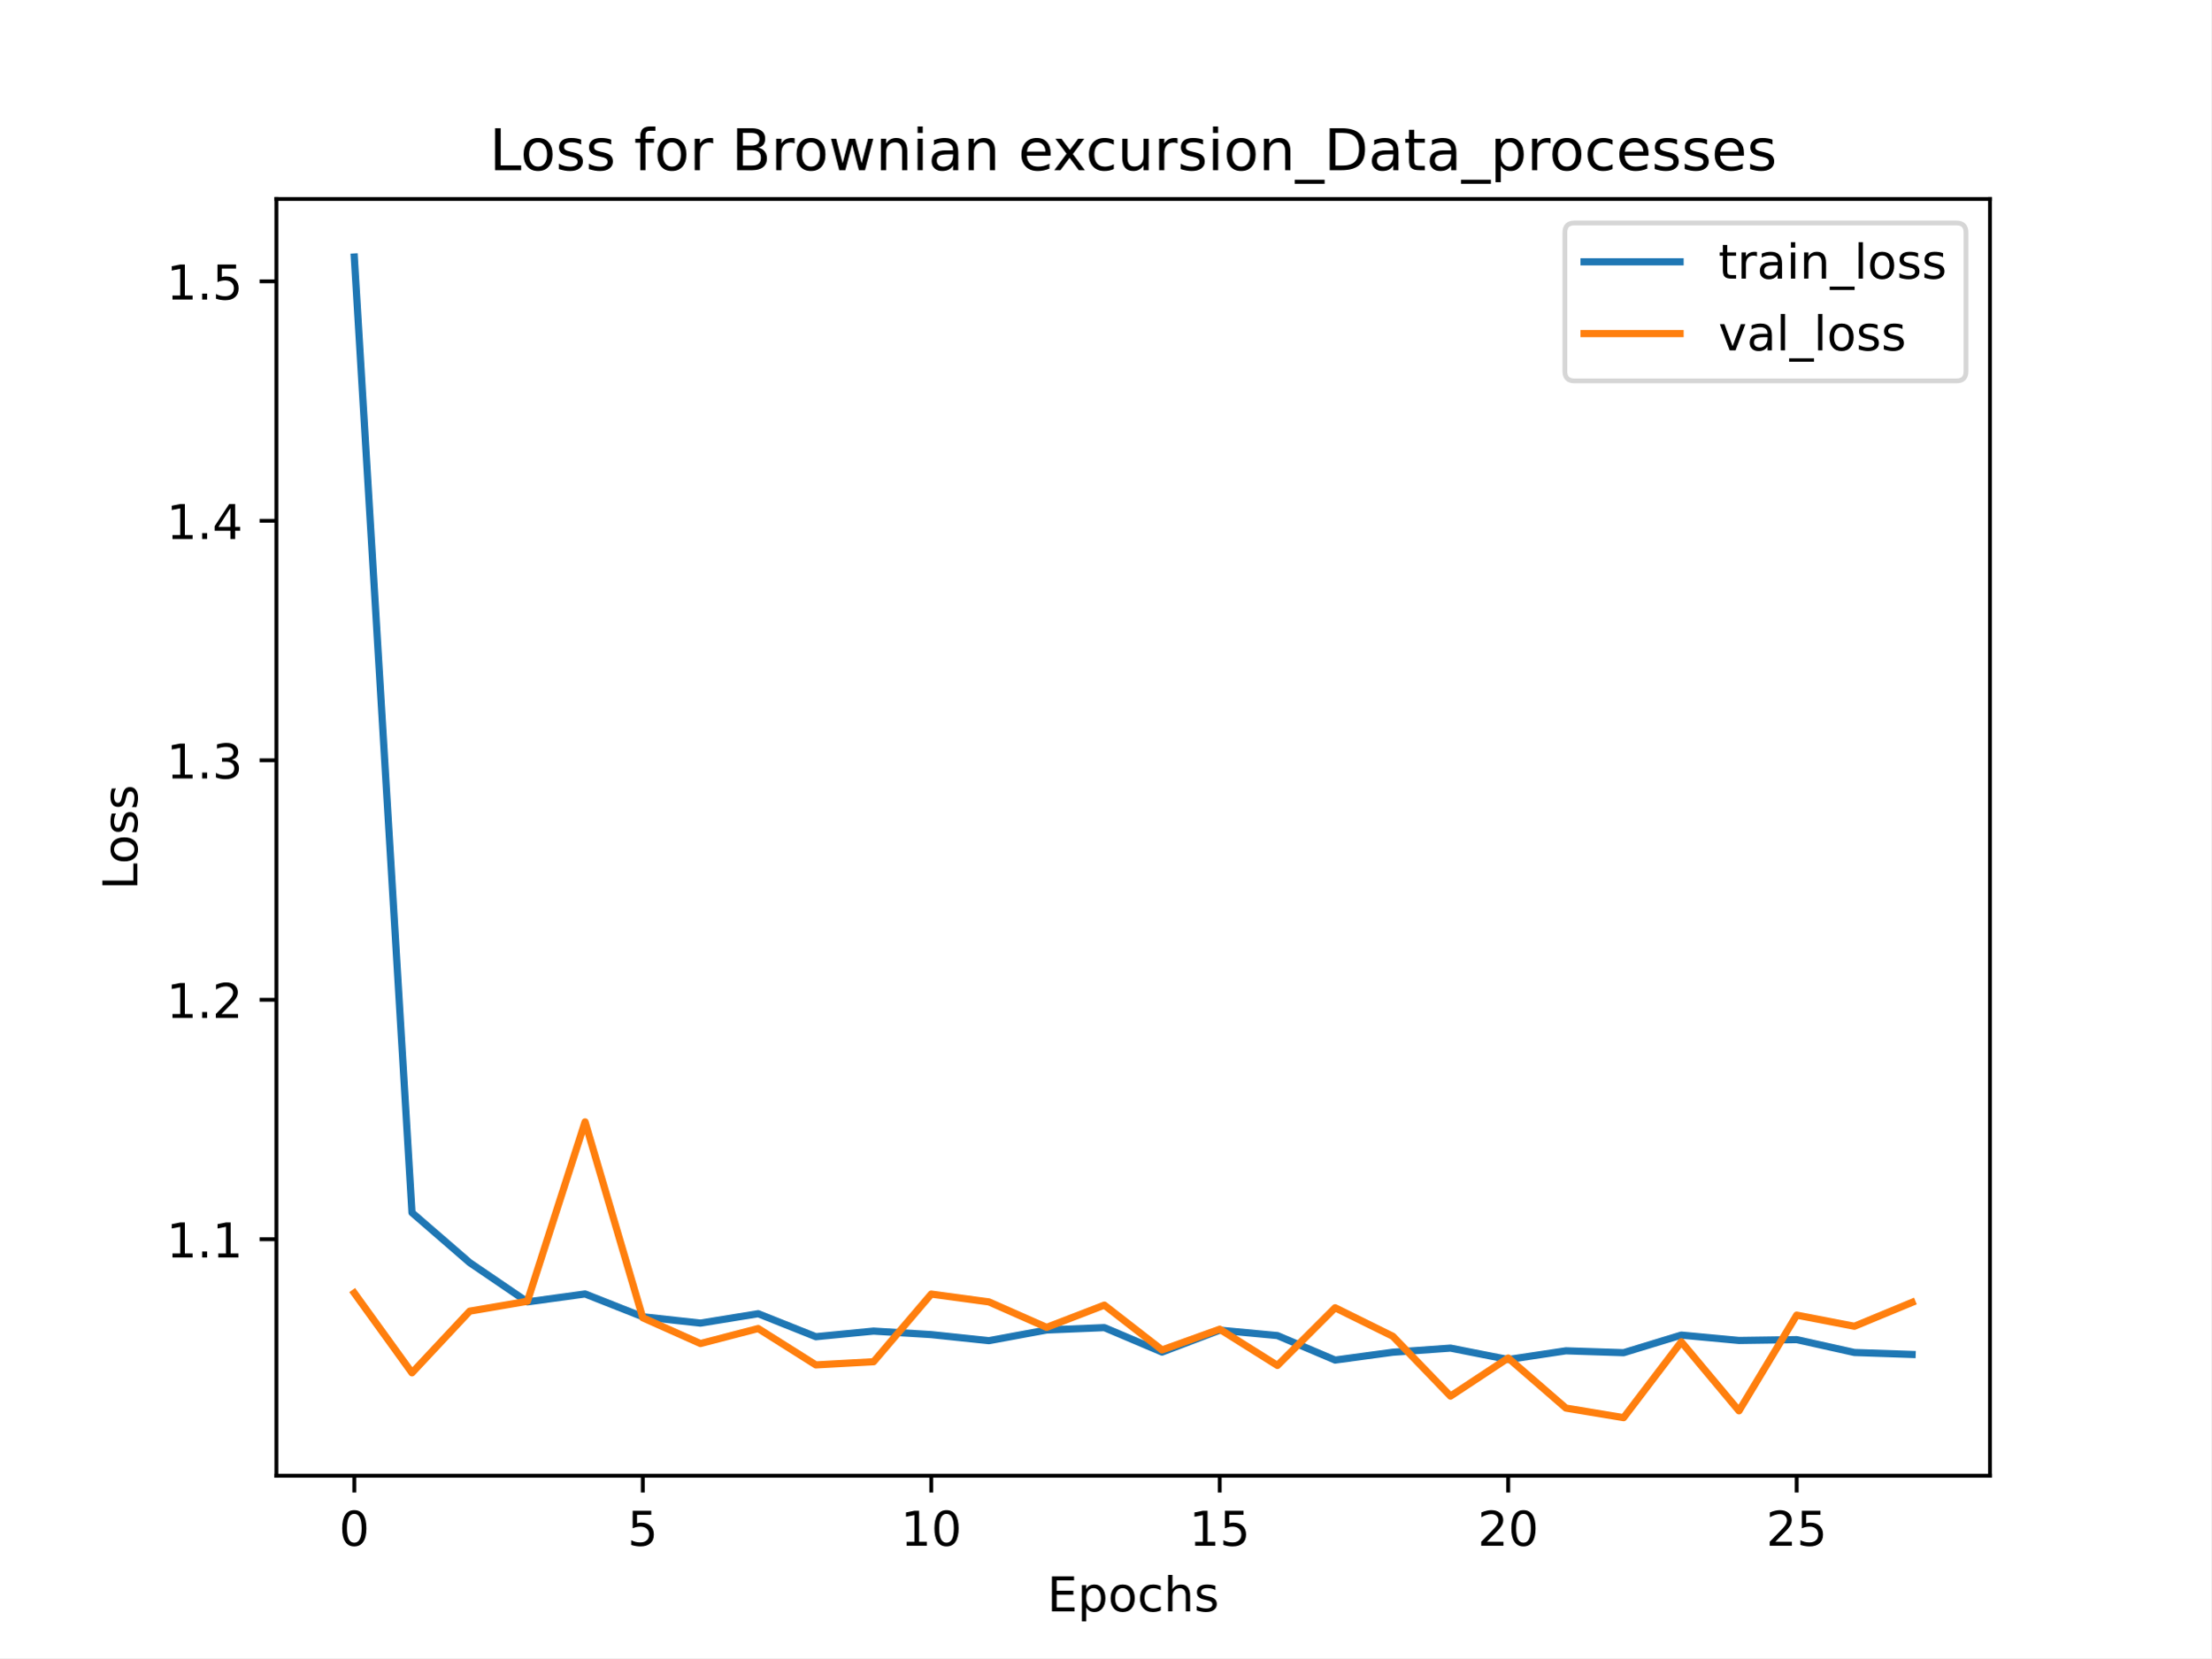
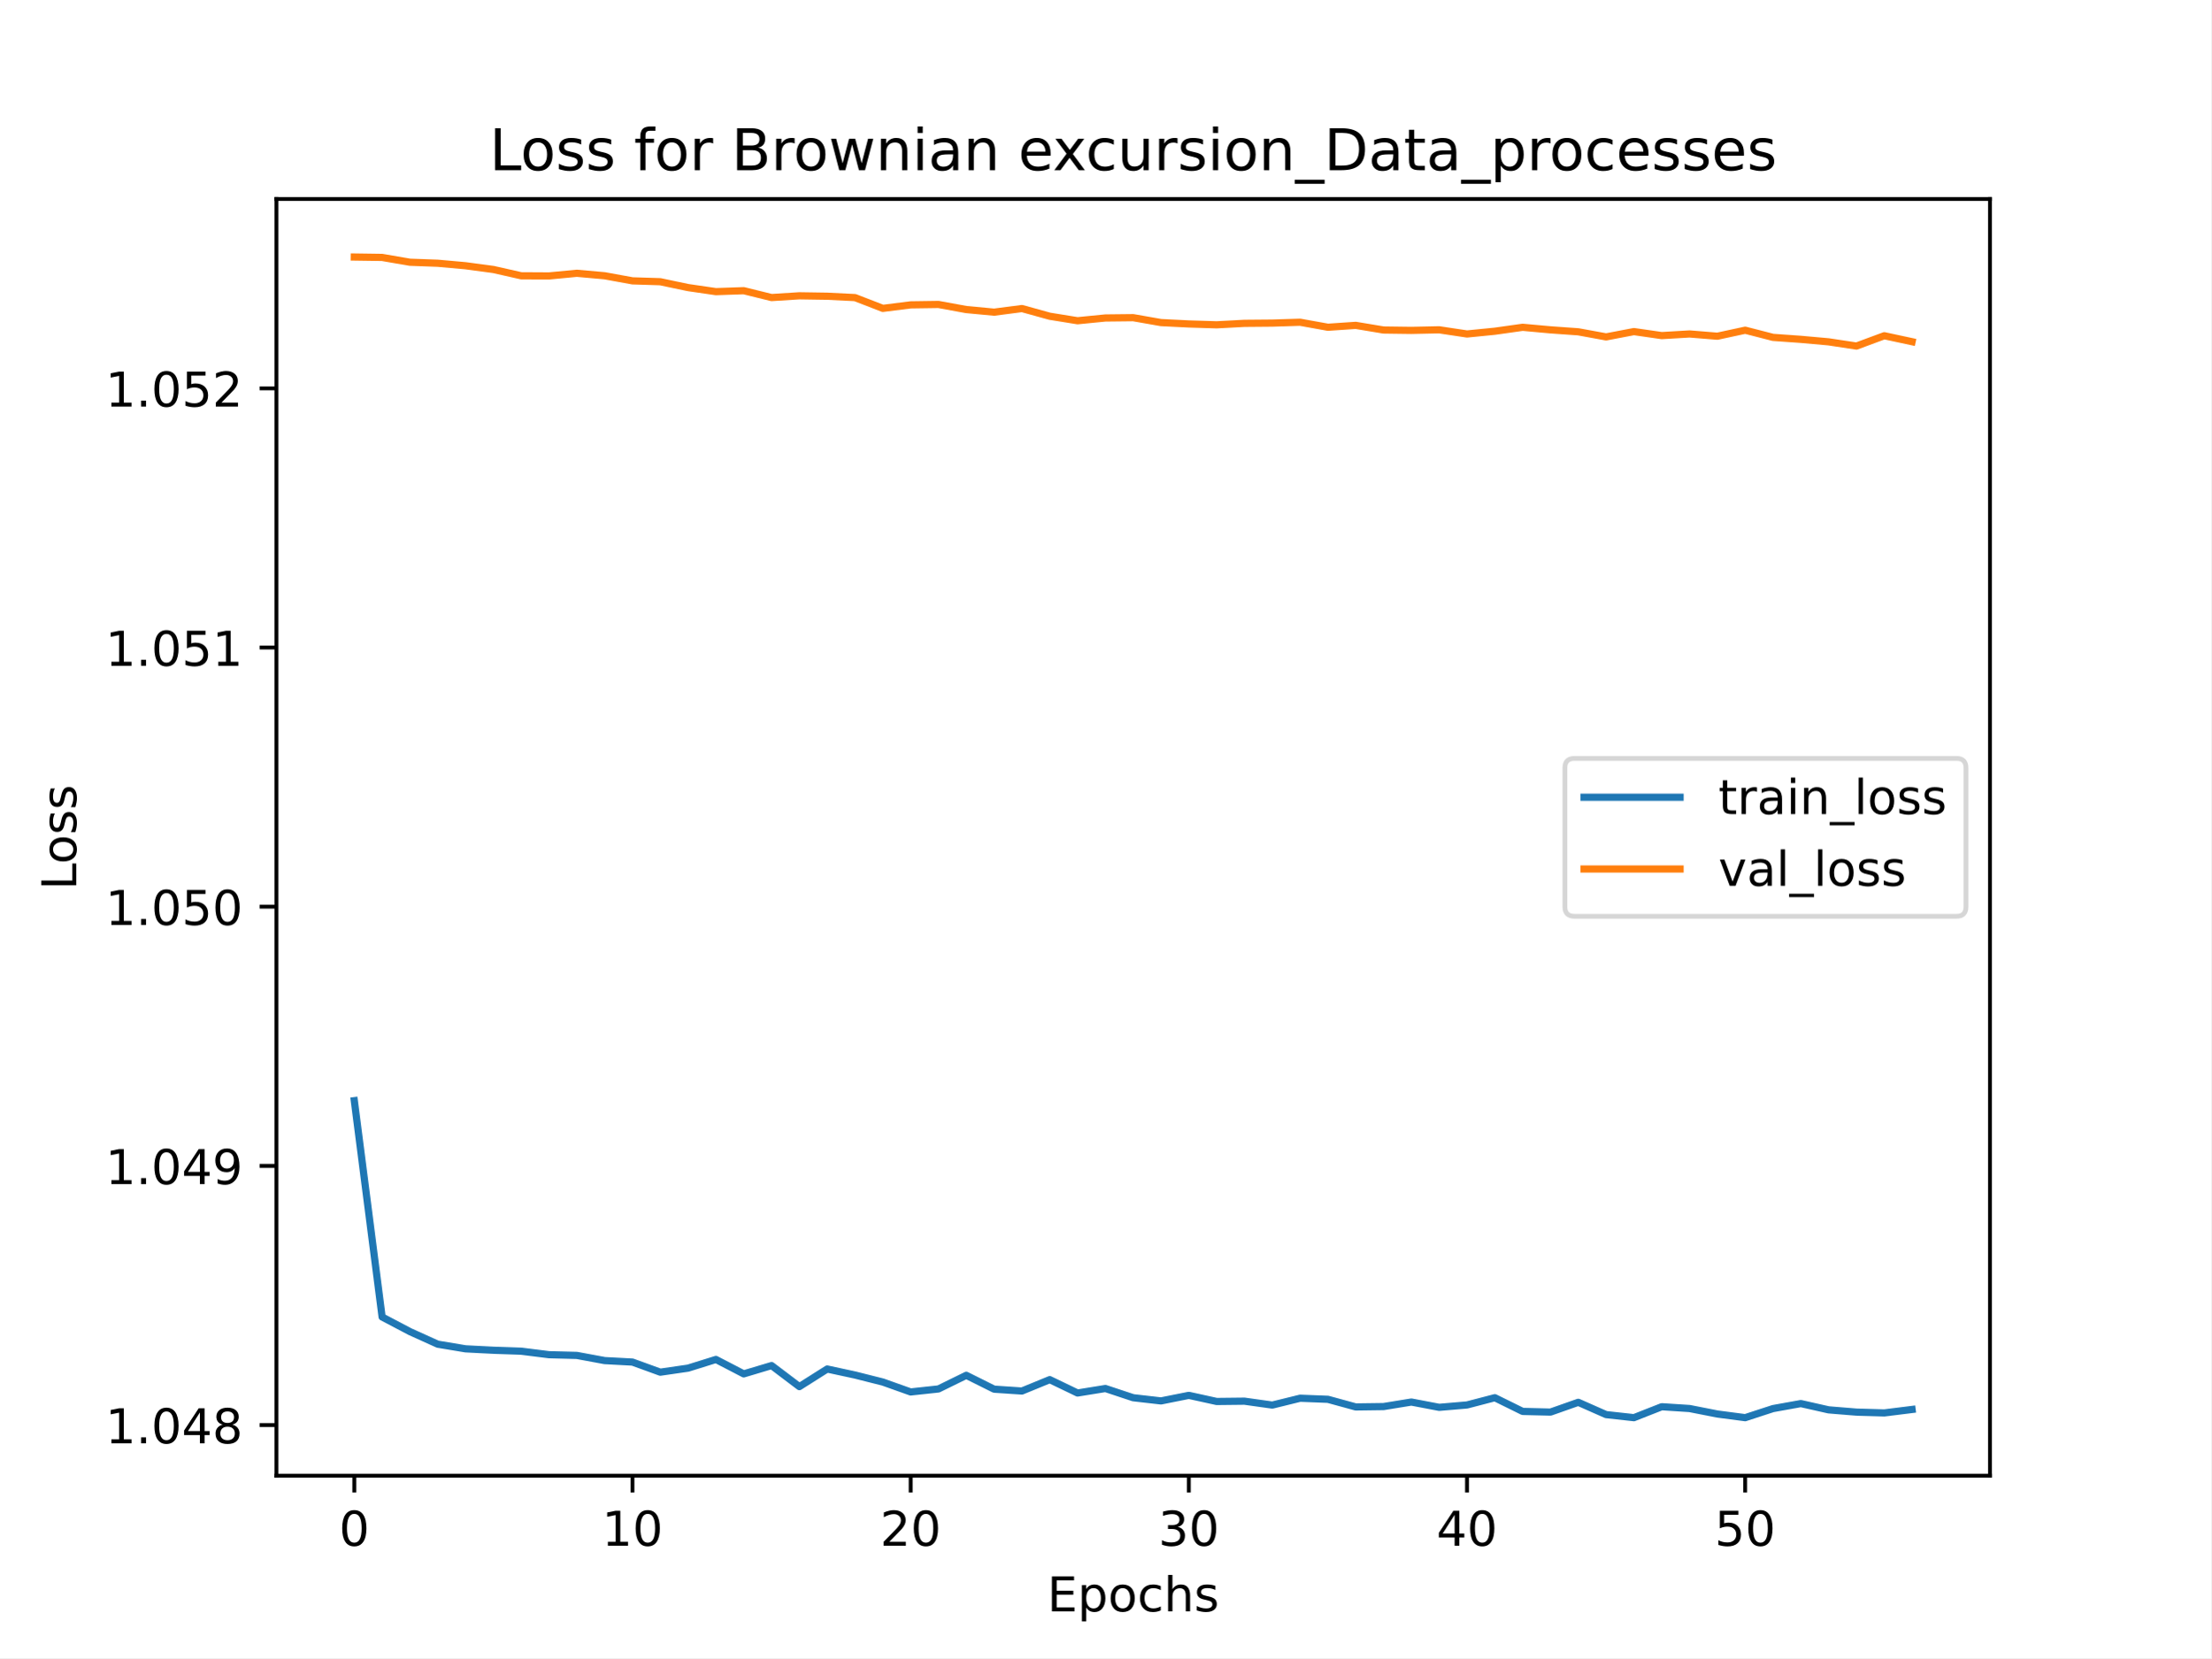
<svg xmlns="http://www.w3.org/2000/svg" xmlns:xlink="http://www.w3.org/1999/xlink" width="460.8pt" height="345.6pt" viewBox="0 0 460.8 345.6" version="1.1">
  <defs>
    <style type="text/css">*{stroke-linejoin: round; stroke-linecap: butt}</style>
  </defs>
  <g id="figure_1">
    <g id="patch_1">
      <path d="M 0 345.6  L 460.8 345.6  L 460.8 0  L 0 0  z " style="fill: #ffffff" />
    </g>
    <g id="axes_1">
      <g id="patch_2">
        <path d="M 57.6 307.584  L 414.72 307.584  L 414.72 41.472  L 57.6 41.472  z " style="fill: #ffffff" />
      </g>
      <g id="matplotlib.axis_1">
        <g id="xtick_1">
          <g id="line2d_1">
            <defs>
-               <path id="m8a1b936b33" d="M 0 0  L 0 3.5  " style="stroke: #000000; stroke-width: 0.8" />
-             </defs>
-             <g>
-               <use xlink:href="#m8a1b936b33" x="73.833" y="307.584" style="stroke: #000000; stroke-width: 0.8" />
+               <path id="m0abae7f214" d="M 0 0  L 0 3.5  " style="stroke: #000000; stroke-width: 0.8" />
+             </defs>
+             <g>
+               <use xlink:href="#m0abae7f214" x="73.833" y="307.584" style="stroke: #000000; stroke-width: 0.8" />
            </g>
          </g>
          <g id="text_1">
            <g transform="translate(70.65148 322.1824) scale(0.1 -0.1)">
              <defs>
                <path id="DejaVuSans-30" d="M 2034 4250  Q 1547 4250 1301 3770  Q 1056 3291 1056 2328  Q 1056 1369 1301 889  Q 1547 409 2034 409  Q 2525 409 2770 889  Q 3016 1369 3016 2328  Q 3016 3291 2770 3770  Q 2525 4250 2034 4250  z M 2034 4750  Q 2819 4750 3233 4129  Q 3647 3509 3647 2328  Q 3647 1150 3233 529  Q 2819 -91 2034 -91  Q 1250 -91 836 529  Q 422 1150 422 2328  Q 422 3509 836 4129  Q 1250 4750 2034 4750  z " transform="scale(0.015625)" />
              </defs>
              <use xlink:href="#DejaVuSans-30" />
            </g>
          </g>
        </g>
        <g id="xtick_2">
          <g id="line2d_2">
            <g>
-               <use xlink:href="#m8a1b936b33" x="133.954" y="307.584" style="stroke: #000000; stroke-width: 0.8" />
+               <use xlink:href="#m0abae7f214" x="131.807" y="307.584" style="stroke: #000000; stroke-width: 0.8" />
            </g>
          </g>
          <g id="text_2">
-             <g transform="translate(130.7727 322.1824) scale(0.1 -0.1)">
-               <defs>
-                 <path id="DejaVuSans-35" d="M 691 4666  L 3169 4666  L 3169 4134  L 1269 4134  L 1269 2991  Q 1406 3038 1543 3061  Q 1681 3084 1819 3084  Q 2600 3084 3056 2656  Q 3513 2228 3513 1497  Q 3513 744 3044 326  Q 2575 -91 1722 -91  Q 1428 -91 1123 -41  Q 819 9 494 109  L 494 744  Q 775 591 1075 516  Q 1375 441 1709 441  Q 2250 441 2565 725  Q 2881 1009 2881 1497  Q 2881 1984 2565 2268  Q 2250 2553 1709 2553  Q 1456 2553 1204 2497  Q 953 2441 691 2322  L 691 4666  z " transform="scale(0.015625)" />
-               </defs>
-               <use xlink:href="#DejaVuSans-35" />
+             <g transform="translate(125.4443 322.1824) scale(0.1 -0.1)">
+               <defs>
+                 <path id="DejaVuSans-31" d="M 794 531  L 1825 531  L 1825 4091  L 703 3866  L 703 4441  L 1819 4666  L 2450 4666  L 2450 531  L 3481 531  L 3481 0  L 794 0  L 794 531  z " transform="scale(0.015625)" />
+               </defs>
+               <use xlink:href="#DejaVuSans-31" />
+               <use xlink:href="#DejaVuSans-30" transform="translate(63.62305 0)" />
            </g>
          </g>
        </g>
        <g id="xtick_3">
          <g id="line2d_3">
            <g>
-               <use xlink:href="#m8a1b936b33" x="194.075" y="307.584" style="stroke: #000000; stroke-width: 0.8" />
+               <use xlink:href="#m0abae7f214" x="189.781" y="307.584" style="stroke: #000000; stroke-width: 0.8" />
            </g>
          </g>
          <g id="text_3">
-             <g transform="translate(187.7127 322.1824) scale(0.1 -0.1)">
-               <defs>
-                 <path id="DejaVuSans-31" d="M 794 531  L 1825 531  L 1825 4091  L 703 3866  L 703 4441  L 1819 4666  L 2450 4666  L 2450 531  L 3481 531  L 3481 0  L 794 0  L 794 531  z " transform="scale(0.015625)" />
-               </defs>
-               <use xlink:href="#DejaVuSans-31" />
+             <g transform="translate(183.4183 322.1824) scale(0.1 -0.1)">
+               <defs>
+                 <path id="DejaVuSans-32" d="M 1228 531  L 3431 531  L 3431 0  L 469 0  L 469 531  Q 828 903 1448 1529  Q 2069 2156 2228 2338  Q 2531 2678 2651 2914  Q 2772 3150 2772 3378  Q 2772 3750 2511 3984  Q 2250 4219 1831 4219  Q 1534 4219 1204 4116  Q 875 4013 500 3803  L 500 4441  Q 881 4594 1212 4672  Q 1544 4750 1819 4750  Q 2544 4750 2975 4387  Q 3406 4025 3406 3419  Q 3406 3131 3298 2873  Q 3191 2616 2906 2266  Q 2828 2175 2409 1742  Q 1991 1309 1228 531  z " transform="scale(0.015625)" />
+               </defs>
+               <use xlink:href="#DejaVuSans-32" />
              <use xlink:href="#DejaVuSans-30" transform="translate(63.62305 0)" />
            </g>
          </g>
        </g>
        <g id="xtick_4">
          <g id="line2d_4">
            <g>
-               <use xlink:href="#m8a1b936b33" x="254.196" y="307.584" style="stroke: #000000; stroke-width: 0.8" />
+               <use xlink:href="#m0abae7f214" x="247.755" y="307.584" style="stroke: #000000; stroke-width: 0.8" />
            </g>
          </g>
          <g id="text_4">
-             <g transform="translate(247.8339 322.1824) scale(0.1 -0.1)">
-               <use xlink:href="#DejaVuSans-31" />
-               <use xlink:href="#DejaVuSans-35" transform="translate(63.62305 0)" />
+             <g transform="translate(241.3923 322.1824) scale(0.1 -0.1)">
+               <defs>
+                 <path id="DejaVuSans-33" d="M 2597 2516  Q 3050 2419 3304 2112  Q 3559 1806 3559 1356  Q 3559 666 3084 287  Q 2609 -91 1734 -91  Q 1441 -91 1130 -33  Q 819 25 488 141  L 488 750  Q 750 597 1062 519  Q 1375 441 1716 441  Q 2309 441 2620 675  Q 2931 909 2931 1356  Q 2931 1769 2642 2001  Q 2353 2234 1838 2234  L 1294 2234  L 1294 2753  L 1863 2753  Q 2328 2753 2575 2939  Q 2822 3125 2822 3475  Q 2822 3834 2567 4026  Q 2313 4219 1838 4219  Q 1578 4219 1281 4162  Q 984 4106 628 3988  L 628 4550  Q 988 4650 1302 4700  Q 1616 4750 1894 4750  Q 2613 4750 3031 4423  Q 3450 4097 3450 3541  Q 3450 3153 3228 2886  Q 3006 2619 2597 2516  z " transform="scale(0.015625)" />
+               </defs>
+               <use xlink:href="#DejaVuSans-33" />
+               <use xlink:href="#DejaVuSans-30" transform="translate(63.62305 0)" />
            </g>
          </g>
        </g>
        <g id="xtick_5">
          <g id="line2d_5">
            <g>
-               <use xlink:href="#m8a1b936b33" x="314.318" y="307.584" style="stroke: #000000; stroke-width: 0.8" />
+               <use xlink:href="#m0abae7f214" x="305.729" y="307.584" style="stroke: #000000; stroke-width: 0.8" />
            </g>
          </g>
          <g id="text_5">
-             <g transform="translate(307.9551 322.1824) scale(0.1 -0.1)">
-               <defs>
-                 <path id="DejaVuSans-32" d="M 1228 531  L 3431 531  L 3431 0  L 469 0  L 469 531  Q 828 903 1448 1529  Q 2069 2156 2228 2338  Q 2531 2678 2651 2914  Q 2772 3150 2772 3378  Q 2772 3750 2511 3984  Q 2250 4219 1831 4219  Q 1534 4219 1204 4116  Q 875 4013 500 3803  L 500 4441  Q 881 4594 1212 4672  Q 1544 4750 1819 4750  Q 2544 4750 2975 4387  Q 3406 4025 3406 3419  Q 3406 3131 3298 2873  Q 3191 2616 2906 2266  Q 2828 2175 2409 1742  Q 1991 1309 1228 531  z " transform="scale(0.015625)" />
-               </defs>
-               <use xlink:href="#DejaVuSans-32" />
+             <g transform="translate(299.3663 322.1824) scale(0.1 -0.1)">
+               <defs>
+                 <path id="DejaVuSans-34" d="M 2419 4116  L 825 1625  L 2419 1625  L 2419 4116  z M 2253 4666  L 3047 4666  L 3047 1625  L 3713 1625  L 3713 1100  L 3047 1100  L 3047 0  L 2419 0  L 2419 1100  L 313 1100  L 313 1709  L 2253 4666  z " transform="scale(0.015625)" />
+               </defs>
+               <use xlink:href="#DejaVuSans-34" />
              <use xlink:href="#DejaVuSans-30" transform="translate(63.62305 0)" />
            </g>
          </g>
        </g>
        <g id="xtick_6">
          <g id="line2d_6">
            <g>
-               <use xlink:href="#m8a1b936b33" x="374.439" y="307.584" style="stroke: #000000; stroke-width: 0.8" />
+               <use xlink:href="#m0abae7f214" x="363.703" y="307.584" style="stroke: #000000; stroke-width: 0.8" />
            </g>
          </g>
          <g id="text_6">
-             <g transform="translate(368.0763 322.1824) scale(0.1 -0.1)">
-               <use xlink:href="#DejaVuSans-32" />
-               <use xlink:href="#DejaVuSans-35" transform="translate(63.62305 0)" />
+             <g transform="translate(357.3404 322.1824) scale(0.1 -0.1)">
+               <defs>
+                 <path id="DejaVuSans-35" d="M 691 4666  L 3169 4666  L 3169 4134  L 1269 4134  L 1269 2991  Q 1406 3038 1543 3061  Q 1681 3084 1819 3084  Q 2600 3084 3056 2656  Q 3513 2228 3513 1497  Q 3513 744 3044 326  Q 2575 -91 1722 -91  Q 1428 -91 1123 -41  Q 819 9 494 109  L 494 744  Q 775 591 1075 516  Q 1375 441 1709 441  Q 2250 441 2565 725  Q 2881 1009 2881 1497  Q 2881 1984 2565 2268  Q 2250 2553 1709 2553  Q 1456 2553 1204 2497  Q 953 2441 691 2322  L 691 4666  z " transform="scale(0.015625)" />
+               </defs>
+               <use xlink:href="#DejaVuSans-35" />
+               <use xlink:href="#DejaVuSans-30" transform="translate(63.62305 0)" />
            </g>
          </g>
        </g>
        <g id="text_7">
          <g transform="translate(218.2444 335.8606) scale(0.1 -0.1)">
            <defs>
              <path id="DejaVuSans-45" d="M 628 4666  L 3578 4666  L 3578 4134  L 1259 4134  L 1259 2753  L 3481 2753  L 3481 2222  L 1259 2222  L 1259 531  L 3634 531  L 3634 0  L 628 0  L 628 4666  z " transform="scale(0.015625)" />
              <path id="DejaVuSans-70" d="M 1159 525  L 1159 -1331  L 581 -1331  L 581 3500  L 1159 3500  L 1159 2969  Q 1341 3281 1617 3432  Q 1894 3584 2278 3584  Q 2916 3584 3314 3078  Q 3713 2572 3713 1747  Q 3713 922 3314 415  Q 2916 -91 2278 -91  Q 1894 -91 1617 61  Q 1341 213 1159 525  z M 3116 1747  Q 3116 2381 2855 2742  Q 2594 3103 2138 3103  Q 1681 3103 1420 2742  Q 1159 2381 1159 1747  Q 1159 1113 1420 752  Q 1681 391 2138 391  Q 2594 391 2855 752  Q 3116 1113 3116 1747  z " transform="scale(0.015625)" />
              <path id="DejaVuSans-6f" d="M 1959 3097  Q 1497 3097 1228 2736  Q 959 2375 959 1747  Q 959 1119 1226 758  Q 1494 397 1959 397  Q 2419 397 2687 759  Q 2956 1122 2956 1747  Q 2956 2369 2687 2733  Q 2419 3097 1959 3097  z M 1959 3584  Q 2709 3584 3137 3096  Q 3566 2609 3566 1747  Q 3566 888 3137 398  Q 2709 -91 1959 -91  Q 1206 -91 779 398  Q 353 888 353 1747  Q 353 2609 779 3096  Q 1206 3584 1959 3584  z " transform="scale(0.015625)" />
              <path id="DejaVuSans-63" d="M 3122 3366  L 3122 2828  Q 2878 2963 2633 3030  Q 2388 3097 2138 3097  Q 1578 3097 1268 2742  Q 959 2388 959 1747  Q 959 1106 1268 751  Q 1578 397 2138 397  Q 2388 397 2633 464  Q 2878 531 3122 666  L 3122 134  Q 2881 22 2623 -34  Q 2366 -91 2075 -91  Q 1284 -91 818 406  Q 353 903 353 1747  Q 353 2603 823 3093  Q 1294 3584 2113 3584  Q 2378 3584 2631 3529  Q 2884 3475 3122 3366  z " transform="scale(0.015625)" />
              <path id="DejaVuSans-68" d="M 3513 2113  L 3513 0  L 2938 0  L 2938 2094  Q 2938 2591 2744 2837  Q 2550 3084 2163 3084  Q 1697 3084 1428 2787  Q 1159 2491 1159 1978  L 1159 0  L 581 0  L 581 4863  L 1159 4863  L 1159 2956  Q 1366 3272 1645 3428  Q 1925 3584 2291 3584  Q 2894 3584 3203 3211  Q 3513 2838 3513 2113  z " transform="scale(0.015625)" />
              <path id="DejaVuSans-73" d="M 2834 3397  L 2834 2853  Q 2591 2978 2328 3040  Q 2066 3103 1784 3103  Q 1356 3103 1142 2972  Q 928 2841 928 2578  Q 928 2378 1081 2264  Q 1234 2150 1697 2047  L 1894 2003  Q 2506 1872 2764 1633  Q 3022 1394 3022 966  Q 3022 478 2636 193  Q 2250 -91 1575 -91  Q 1294 -91 989 -36  Q 684 19 347 128  L 347 722  Q 666 556 975 473  Q 1284 391 1588 391  Q 1994 391 2212 530  Q 2431 669 2431 922  Q 2431 1156 2273 1281  Q 2116 1406 1581 1522  L 1381 1569  Q 847 1681 609 1914  Q 372 2147 372 2553  Q 372 3047 722 3315  Q 1072 3584 1716 3584  Q 2034 3584 2315 3537  Q 2597 3491 2834 3397  z " transform="scale(0.015625)" />
            </defs>
            <use xlink:href="#DejaVuSans-45" />
            <use xlink:href="#DejaVuSans-70" transform="translate(63.18359 0)" />
            <use xlink:href="#DejaVuSans-6f" transform="translate(126.6602 0)" />
            <use xlink:href="#DejaVuSans-63" transform="translate(187.8418 0)" />
            <use xlink:href="#DejaVuSans-68" transform="translate(242.8223 0)" />
            <use xlink:href="#DejaVuSans-73" transform="translate(306.2012 0)" />
          </g>
        </g>
      </g>
      <g id="matplotlib.axis_2">
        <g id="ytick_1">
          <g id="line2d_7">
            <defs>
-               <path id="me7af47356e" d="M 0 0  L -3.5 0  " style="stroke: #000000; stroke-width: 0.8" />
-             </defs>
-             <g>
-               <use xlink:href="#me7af47356e" x="57.6" y="258.299" style="stroke: #000000; stroke-width: 0.8" />
+               <path id="m0326ad7320" d="M 0 0  L -3.5 0  " style="stroke: #000000; stroke-width: 0.8" />
+             </defs>
+             <g>
+               <use xlink:href="#m0326ad7320" x="57.6" y="297.032" style="stroke: #000000; stroke-width: 0.8" />
            </g>
          </g>
          <g id="text_8">
-             <g transform="translate(34.69687 262.0982) scale(0.1 -0.1)">
+             <g transform="translate(21.97188 300.8316) scale(0.1 -0.1)">
              <defs>
                <path id="DejaVuSans-2e" d="M 684 794  L 1344 794  L 1344 0  L 684 0  L 684 794  z " transform="scale(0.015625)" />
-               </defs>
-               <use xlink:href="#DejaVuSans-31" />
-               <use xlink:href="#DejaVuSans-2e" transform="translate(63.62305 0)" />
-               <use xlink:href="#DejaVuSans-31" transform="translate(95.41016 0)" />
+                 <path id="DejaVuSans-38" d="M 2034 2216  Q 1584 2216 1326 1975  Q 1069 1734 1069 1313  Q 1069 891 1326 650  Q 1584 409 2034 409  Q 2484 409 2743 651  Q 3003 894 3003 1313  Q 3003 1734 2745 1975  Q 2488 2216 2034 2216  z M 1403 2484  Q 997 2584 770 2862  Q 544 3141 544 3541  Q 544 4100 942 4425  Q 1341 4750 2034 4750  Q 2731 4750 3128 4425  Q 3525 4100 3525 3541  Q 3525 3141 3298 2862  Q 3072 2584 2669 2484  Q 3125 2378 3379 2068  Q 3634 1759 3634 1313  Q 3634 634 3220 271  Q 2806 -91 2034 -91  Q 1263 -91 848 271  Q 434 634 434 1313  Q 434 1759 690 2068  Q 947 2378 1403 2484  z M 1172 3481  Q 1172 3119 1398 2916  Q 1625 2713 2034 2713  Q 2441 2713 2670 2916  Q 2900 3119 2900 3481  Q 2900 3844 2670 4047  Q 2441 4250 2034 4250  Q 1625 4250 1398 4047  Q 1172 3844 1172 3481  z " transform="scale(0.015625)" />
+               </defs>
+               <use xlink:href="#DejaVuSans-31" />
+               <use xlink:href="#DejaVuSans-2e" transform="translate(63.62305 0)" />
+               <use xlink:href="#DejaVuSans-30" transform="translate(95.41016 0)" />
+               <use xlink:href="#DejaVuSans-34" transform="translate(159.0332 0)" />
+               <use xlink:href="#DejaVuSans-38" transform="translate(222.6562 0)" />
            </g>
          </g>
        </g>
        <g id="ytick_2">
          <g id="line2d_8">
            <g>
-               <use xlink:href="#me7af47356e" x="57.6" y="208.382" style="stroke: #000000; stroke-width: 0.8" />
+               <use xlink:href="#m0326ad7320" x="57.6" y="243.009" style="stroke: #000000; stroke-width: 0.8" />
            </g>
          </g>
          <g id="text_9">
-             <g transform="translate(34.69687 212.1809) scale(0.1 -0.1)">
-               <use xlink:href="#DejaVuSans-31" />
-               <use xlink:href="#DejaVuSans-2e" transform="translate(63.62305 0)" />
-               <use xlink:href="#DejaVuSans-32" transform="translate(95.41016 0)" />
+             <g transform="translate(21.97188 246.8087) scale(0.1 -0.1)">
+               <defs>
+                 <path id="DejaVuSans-39" d="M 703 97  L 703 672  Q 941 559 1184 500  Q 1428 441 1663 441  Q 2288 441 2617 861  Q 2947 1281 2994 2138  Q 2813 1869 2534 1725  Q 2256 1581 1919 1581  Q 1219 1581 811 2004  Q 403 2428 403 3163  Q 403 3881 828 4315  Q 1253 4750 1959 4750  Q 2769 4750 3195 4129  Q 3622 3509 3622 2328  Q 3622 1225 3098 567  Q 2575 -91 1691 -91  Q 1453 -91 1209 -44  Q 966 3 703 97  z M 1959 2075  Q 2384 2075 2632 2365  Q 2881 2656 2881 3163  Q 2881 3666 2632 3958  Q 2384 4250 1959 4250  Q 1534 4250 1286 3958  Q 1038 3666 1038 3163  Q 1038 2656 1286 2365  Q 1534 2075 1959 2075  z " transform="scale(0.015625)" />
+               </defs>
+               <use xlink:href="#DejaVuSans-31" />
+               <use xlink:href="#DejaVuSans-2e" transform="translate(63.62305 0)" />
+               <use xlink:href="#DejaVuSans-30" transform="translate(95.41016 0)" />
+               <use xlink:href="#DejaVuSans-34" transform="translate(159.0332 0)" />
+               <use xlink:href="#DejaVuSans-39" transform="translate(222.6562 0)" />
            </g>
          </g>
        </g>
        <g id="ytick_3">
          <g id="line2d_9">
            <g>
-               <use xlink:href="#me7af47356e" x="57.6" y="158.464" style="stroke: #000000; stroke-width: 0.8" />
+               <use xlink:href="#m0326ad7320" x="57.6" y="188.987" style="stroke: #000000; stroke-width: 0.8" />
            </g>
          </g>
          <g id="text_10">
-             <g transform="translate(34.69687 162.2636) scale(0.1 -0.1)">
-               <defs>
-                 <path id="DejaVuSans-33" d="M 2597 2516  Q 3050 2419 3304 2112  Q 3559 1806 3559 1356  Q 3559 666 3084 287  Q 2609 -91 1734 -91  Q 1441 -91 1130 -33  Q 819 25 488 141  L 488 750  Q 750 597 1062 519  Q 1375 441 1716 441  Q 2309 441 2620 675  Q 2931 909 2931 1356  Q 2931 1769 2642 2001  Q 2353 2234 1838 2234  L 1294 2234  L 1294 2753  L 1863 2753  Q 2328 2753 2575 2939  Q 2822 3125 2822 3475  Q 2822 3834 2567 4026  Q 2313 4219 1838 4219  Q 1578 4219 1281 4162  Q 984 4106 628 3988  L 628 4550  Q 988 4650 1302 4700  Q 1616 4750 1894 4750  Q 2613 4750 3031 4423  Q 3450 4097 3450 3541  Q 3450 3153 3228 2886  Q 3006 2619 2597 2516  z " transform="scale(0.015625)" />
-               </defs>
-               <use xlink:href="#DejaVuSans-31" />
-               <use xlink:href="#DejaVuSans-2e" transform="translate(63.62305 0)" />
-               <use xlink:href="#DejaVuSans-33" transform="translate(95.41016 0)" />
+             <g transform="translate(21.97188 192.7857) scale(0.1 -0.1)">
+               <use xlink:href="#DejaVuSans-31" />
+               <use xlink:href="#DejaVuSans-2e" transform="translate(63.62305 0)" />
+               <use xlink:href="#DejaVuSans-30" transform="translate(95.41016 0)" />
+               <use xlink:href="#DejaVuSans-35" transform="translate(159.0332 0)" />
+               <use xlink:href="#DejaVuSans-30" transform="translate(222.6562 0)" />
            </g>
          </g>
        </g>
        <g id="ytick_4">
          <g id="line2d_10">
            <g>
-               <use xlink:href="#me7af47356e" x="57.6" y="108.547" style="stroke: #000000; stroke-width: 0.8" />
+               <use xlink:href="#m0326ad7320" x="57.6" y="134.964" style="stroke: #000000; stroke-width: 0.8" />
            </g>
          </g>
          <g id="text_11">
-             <g transform="translate(34.69687 112.3464) scale(0.1 -0.1)">
-               <defs>
-                 <path id="DejaVuSans-34" d="M 2419 4116  L 825 1625  L 2419 1625  L 2419 4116  z M 2253 4666  L 3047 4666  L 3047 1625  L 3713 1625  L 3713 1100  L 3047 1100  L 3047 0  L 2419 0  L 2419 1100  L 313 1100  L 313 1709  L 2253 4666  z " transform="scale(0.015625)" />
-               </defs>
-               <use xlink:href="#DejaVuSans-31" />
-               <use xlink:href="#DejaVuSans-2e" transform="translate(63.62305 0)" />
-               <use xlink:href="#DejaVuSans-34" transform="translate(95.41016 0)" />
+             <g transform="translate(21.97188 138.7628) scale(0.1 -0.1)">
+               <use xlink:href="#DejaVuSans-31" />
+               <use xlink:href="#DejaVuSans-2e" transform="translate(63.62305 0)" />
+               <use xlink:href="#DejaVuSans-30" transform="translate(95.41016 0)" />
+               <use xlink:href="#DejaVuSans-35" transform="translate(159.0332 0)" />
+               <use xlink:href="#DejaVuSans-31" transform="translate(222.6562 0)" />
            </g>
          </g>
        </g>
        <g id="ytick_5">
          <g id="line2d_11">
            <g>
-               <use xlink:href="#me7af47356e" x="57.6" y="58.63" style="stroke: #000000; stroke-width: 0.8" />
+               <use xlink:href="#m0326ad7320" x="57.6" y="80.941" style="stroke: #000000; stroke-width: 0.8" />
            </g>
          </g>
          <g id="text_12">
-             <g transform="translate(34.69687 62.4291) scale(0.1 -0.1)">
-               <use xlink:href="#DejaVuSans-31" />
-               <use xlink:href="#DejaVuSans-2e" transform="translate(63.62305 0)" />
-               <use xlink:href="#DejaVuSans-35" transform="translate(95.41016 0)" />
+             <g transform="translate(21.97188 84.73985) scale(0.1 -0.1)">
+               <use xlink:href="#DejaVuSans-31" />
+               <use xlink:href="#DejaVuSans-2e" transform="translate(63.62305 0)" />
+               <use xlink:href="#DejaVuSans-30" transform="translate(95.41016 0)" />
+               <use xlink:href="#DejaVuSans-35" transform="translate(159.0332 0)" />
+               <use xlink:href="#DejaVuSans-32" transform="translate(222.6562 0)" />
            </g>
          </g>
        </g>
        <g id="text_13">
-           <g transform="translate(28.61719 185.4952) rotate(-90) scale(0.1 -0.1)">
+           <g transform="translate(15.89219 185.4952) rotate(-90) scale(0.1 -0.1)">
            <defs>
              <path id="DejaVuSans-4c" d="M 628 4666  L 1259 4666  L 1259 531  L 3531 531  L 3531 0  L 628 0  L 628 4666  z " transform="scale(0.015625)" />
            </defs>
            <use xlink:href="#DejaVuSans-4c" />
            <use xlink:href="#DejaVuSans-6f" transform="translate(53.96289 0)" />
            <use xlink:href="#DejaVuSans-73" transform="translate(115.1445 0)" />
            <use xlink:href="#DejaVuSans-73" transform="translate(167.2441 0)" />
          </g>
        </g>
      </g>
      <g id="line2d_12">
-         <path d="M 73.833 53.568  L 85.857 252.757  L 97.881 263.173  L 109.905 271.358  L 121.93 269.706  L 133.954 274.458  L 145.978 275.78  L 158.002 273.82  L 170.027 278.616  L 182.051 277.441  L 194.075 278.178  L 206.099 279.443  L 218.124 277.217  L 230.148 276.718  L 242.172 281.817  L 254.196 277.251  L 266.221 278.379  L 278.245 283.484  L 290.269 281.849  L 302.293 280.992  L 314.318 283.368  L 326.342 281.553  L 338.366 281.948  L 350.39 278.276  L 362.415 279.4  L 374.439 279.223  L 386.463 281.904  L 398.487 282.313  " clip-path="url(#pd7b422b3ba)" style="fill: none; stroke: #1f77b4; stroke-width: 1.5; stroke-linecap: square" />
+         <path d="M 73.833 229.42  L 79.63 274.5  L 85.428 277.552  L 91.225 280.174  L 97.022 281.14  L 102.82 281.436  L 108.617 281.635  L 114.415 282.363  L 120.212 282.511  L 126.009 283.593  L 131.807 283.902  L 137.604 286.008  L 143.402 285.165  L 149.199 283.355  L 154.996 286.362  L 160.794 284.63  L 166.591 289.016  L 172.389 285.345  L 178.186 286.601  L 183.983 288.063  L 189.781 290.13  L 195.578 289.505  L 201.376 286.659  L 207.173 289.55  L 212.97 289.937  L 218.768 287.56  L 224.565 290.349  L 230.363 289.409  L 236.16 291.334  L 241.957 291.998  L 247.755 290.838  L 253.552 292.113  L 259.35 292.049  L 265.147 292.867  L 270.944 291.437  L 276.742 291.663  L 282.539 293.253  L 288.337 293.176  L 294.134 292.229  L 299.931 293.337  L 305.729 292.841  L 311.526 291.328  L 317.324 294.187  L 323.121 294.329  L 328.918 292.287  L 334.716 294.85  L 340.513 295.488  L 346.311 293.208  L 352.108 293.582  L 357.905 294.728  L 363.703 295.488  L 369.5 293.595  L 375.298 292.551  L 381.095 293.859  L 386.892 294.335  L 392.69 294.503  L 398.487 293.775  " clip-path="url(#p05a491797f)" style="fill: none; stroke: #1f77b4; stroke-width: 1.5; stroke-linecap: square" />
      </g>
      <g id="line2d_13">
-         <path d="M 73.833 269.503  L 85.857 286.142  L 97.881 273.293  L 109.905 271.233  L 121.93 233.84  L 133.954 274.671  L 145.978 280.039  L 158.002 276.911  L 170.027 284.495  L 182.051 283.83  L 194.075 269.733  L 206.099 271.362  L 218.124 276.673  L 230.148 272.032  L 242.172 281.375  L 254.196 277.054  L 266.221 284.605  L 278.245 272.58  L 290.269 278.525  L 302.293 290.996  L 314.318 283.056  L 326.342 293.489  L 338.366 295.488  L 350.39 279.685  L 362.415 294.063  L 374.439 274.116  L 386.463 276.438  L 398.487 271.458  " clip-path="url(#pd7b422b3ba)" style="fill: none; stroke: #ff7f0e; stroke-width: 1.5; stroke-linecap: square" />
+         <path d="M 73.833 53.568  L 79.63 53.652  L 85.428 54.65  L 91.225 54.862  L 97.022 55.384  L 102.82 56.163  L 108.617 57.477  L 114.415 57.509  L 120.212 56.955  L 126.009 57.471  L 131.807 58.533  L 137.604 58.714  L 143.402 59.937  L 149.199 60.781  L 154.996 60.581  L 160.794 62.017  L 166.591 61.65  L 172.389 61.74  L 178.186 62.024  L 183.983 64.271  L 189.781 63.537  L 195.578 63.453  L 201.376 64.516  L 207.173 65.063  L 212.97 64.304  L 218.768 65.907  L 224.565 66.847  L 230.363 66.274  L 236.16 66.21  L 241.957 67.227  L 247.755 67.517  L 253.552 67.697  L 259.35 67.388  L 265.147 67.337  L 270.944 67.156  L 276.742 68.206  L 282.539 67.813  L 288.337 68.779  L 294.134 68.857  L 299.931 68.734  L 305.729 69.61  L 311.526 69.031  L 317.324 68.213  L 323.121 68.741  L 328.918 69.153  L 334.716 70.215  L 340.513 69.108  L 346.311 69.945  L 352.108 69.604  L 357.905 70.074  L 363.703 68.818  L 369.5 70.312  L 375.298 70.724  L 381.095 71.246  L 386.892 72.122  L 392.69 69.971  L 398.487 71.22  " clip-path="url(#p05a491797f)" style="fill: none; stroke: #ff7f0e; stroke-width: 1.5; stroke-linecap: square" />
      </g>
      <g id="patch_3">
        <path d="M 57.6 307.584  L 57.6 41.472  " style="fill: none; stroke: #000000; stroke-width: 0.8; stroke-linejoin: miter; stroke-linecap: square" />
      </g>
      <g id="patch_4">
        <path d="M 414.72 307.584  L 414.72 41.472  " style="fill: none; stroke: #000000; stroke-width: 0.8; stroke-linejoin: miter; stroke-linecap: square" />
      </g>
      <g id="patch_5">
        <path d="M 57.6 307.584  L 414.72 307.584  " style="fill: none; stroke: #000000; stroke-width: 0.8; stroke-linejoin: miter; stroke-linecap: square" />
      </g>
      <g id="patch_6">
        <path d="M 57.6 41.472  L 414.72 41.472  " style="fill: none; stroke: #000000; stroke-width: 0.8; stroke-linejoin: miter; stroke-linecap: square" />
      </g>
      <g id="text_14">
        <g transform="translate(101.9887 35.472) scale(0.12 -0.12)">
          <defs>
            <path id="DejaVuSans-20" transform="scale(0.015625)" />
            <path id="DejaVuSans-66" d="M 2375 4863  L 2375 4384  L 1825 4384  Q 1516 4384 1395 4259  Q 1275 4134 1275 3809  L 1275 3500  L 2222 3500  L 2222 3053  L 1275 3053  L 1275 0  L 697 0  L 697 3053  L 147 3053  L 147 3500  L 697 3500  L 697 3744  Q 697 4328 969 4595  Q 1241 4863 1831 4863  L 2375 4863  z " transform="scale(0.015625)" />
            <path id="DejaVuSans-72" d="M 2631 2963  Q 2534 3019 2420 3045  Q 2306 3072 2169 3072  Q 1681 3072 1420 2755  Q 1159 2438 1159 1844  L 1159 0  L 581 0  L 581 3500  L 1159 3500  L 1159 2956  Q 1341 3275 1631 3429  Q 1922 3584 2338 3584  Q 2397 3584 2469 3576  Q 2541 3569 2628 3553  L 2631 2963  z " transform="scale(0.015625)" />
            <path id="DejaVuSans-42" d="M 1259 2228  L 1259 519  L 2272 519  Q 2781 519 3026 730  Q 3272 941 3272 1375  Q 3272 1813 3026 2020  Q 2781 2228 2272 2228  L 1259 2228  z M 1259 4147  L 1259 2741  L 2194 2741  Q 2656 2741 2882 2914  Q 3109 3088 3109 3444  Q 3109 3797 2882 3972  Q 2656 4147 2194 4147  L 1259 4147  z M 628 4666  L 2241 4666  Q 2963 4666 3353 4366  Q 3744 4066 3744 3513  Q 3744 3084 3544 2831  Q 3344 2578 2956 2516  Q 3422 2416 3680 2098  Q 3938 1781 3938 1306  Q 3938 681 3513 340  Q 3088 0 2303 0  L 628 0  L 628 4666  z " transform="scale(0.015625)" />
            <path id="DejaVuSans-77" d="M 269 3500  L 844 3500  L 1563 769  L 2278 3500  L 2956 3500  L 3675 769  L 4391 3500  L 4966 3500  L 4050 0  L 3372 0  L 2619 2869  L 1863 0  L 1184 0  L 269 3500  z " transform="scale(0.015625)" />
            <path id="DejaVuSans-6e" d="M 3513 2113  L 3513 0  L 2938 0  L 2938 2094  Q 2938 2591 2744 2837  Q 2550 3084 2163 3084  Q 1697 3084 1428 2787  Q 1159 2491 1159 1978  L 1159 0  L 581 0  L 581 3500  L 1159 3500  L 1159 2956  Q 1366 3272 1645 3428  Q 1925 3584 2291 3584  Q 2894 3584 3203 3211  Q 3513 2838 3513 2113  z " transform="scale(0.015625)" />
            <path id="DejaVuSans-69" d="M 603 3500  L 1178 3500  L 1178 0  L 603 0  L 603 3500  z M 603 4863  L 1178 4863  L 1178 4134  L 603 4134  L 603 4863  z " transform="scale(0.015625)" />
            <path id="DejaVuSans-61" d="M 2194 1759  Q 1497 1759 1228 1600  Q 959 1441 959 1056  Q 959 750 1161 570  Q 1363 391 1709 391  Q 2188 391 2477 730  Q 2766 1069 2766 1631  L 2766 1759  L 2194 1759  z M 3341 1997  L 3341 0  L 2766 0  L 2766 531  Q 2569 213 2275 61  Q 1981 -91 1556 -91  Q 1019 -91 701 211  Q 384 513 384 1019  Q 384 1609 779 1909  Q 1175 2209 1959 2209  L 2766 2209  L 2766 2266  Q 2766 2663 2505 2880  Q 2244 3097 1772 3097  Q 1472 3097 1187 3025  Q 903 2953 641 2809  L 641 3341  Q 956 3463 1253 3523  Q 1550 3584 1831 3584  Q 2591 3584 2966 3190  Q 3341 2797 3341 1997  z " transform="scale(0.015625)" />
            <path id="DejaVuSans-65" d="M 3597 1894  L 3597 1613  L 953 1613  Q 991 1019 1311 708  Q 1631 397 2203 397  Q 2534 397 2845 478  Q 3156 559 3463 722  L 3463 178  Q 3153 47 2828 -22  Q 2503 -91 2169 -91  Q 1331 -91 842 396  Q 353 884 353 1716  Q 353 2575 817 3079  Q 1281 3584 2069 3584  Q 2775 3584 3186 3129  Q 3597 2675 3597 1894  z M 3022 2063  Q 3016 2534 2758 2815  Q 2500 3097 2075 3097  Q 1594 3097 1305 2825  Q 1016 2553 972 2059  L 3022 2063  z " transform="scale(0.015625)" />
            <path id="DejaVuSans-78" d="M 3513 3500  L 2247 1797  L 3578 0  L 2900 0  L 1881 1375  L 863 0  L 184 0  L 1544 1831  L 300 3500  L 978 3500  L 1906 2253  L 2834 3500  L 3513 3500  z " transform="scale(0.015625)" />
            <path id="DejaVuSans-75" d="M 544 1381  L 544 3500  L 1119 3500  L 1119 1403  Q 1119 906 1312 657  Q 1506 409 1894 409  Q 2359 409 2629 706  Q 2900 1003 2900 1516  L 2900 3500  L 3475 3500  L 3475 0  L 2900 0  L 2900 538  Q 2691 219 2414 64  Q 2138 -91 1772 -91  Q 1169 -91 856 284  Q 544 659 544 1381  z M 1991 3584  L 1991 3584  z " transform="scale(0.015625)" />
            <path id="DejaVuSans-5f" d="M 3263 -1063  L 3263 -1509  L -63 -1509  L -63 -1063  L 3263 -1063  z " transform="scale(0.015625)" />
            <path id="DejaVuSans-44" d="M 1259 4147  L 1259 519  L 2022 519  Q 2988 519 3436 956  Q 3884 1394 3884 2338  Q 3884 3275 3436 3711  Q 2988 4147 2022 4147  L 1259 4147  z M 628 4666  L 1925 4666  Q 3281 4666 3915 4102  Q 4550 3538 4550 2338  Q 4550 1131 3912 565  Q 3275 0 1925 0  L 628 0  L 628 4666  z " transform="scale(0.015625)" />
            <path id="DejaVuSans-74" d="M 1172 4494  L 1172 3500  L 2356 3500  L 2356 3053  L 1172 3053  L 1172 1153  Q 1172 725 1289 603  Q 1406 481 1766 481  L 2356 481  L 2356 0  L 1766 0  Q 1100 0 847 248  Q 594 497 594 1153  L 594 3053  L 172 3053  L 172 3500  L 594 3500  L 594 4494  L 1172 4494  z " transform="scale(0.015625)" />
          </defs>
          <use xlink:href="#DejaVuSans-4c" />
          <use xlink:href="#DejaVuSans-6f" transform="translate(53.96289 0)" />
          <use xlink:href="#DejaVuSans-73" transform="translate(115.1445 0)" />
          <use xlink:href="#DejaVuSans-73" transform="translate(167.2441 0)" />
          <use xlink:href="#DejaVuSans-20" transform="translate(219.3438 0)" />
          <use xlink:href="#DejaVuSans-66" transform="translate(251.1309 0)" />
          <use xlink:href="#DejaVuSans-6f" transform="translate(286.3359 0)" />
          <use xlink:href="#DejaVuSans-72" transform="translate(347.5176 0)" />
          <use xlink:href="#DejaVuSans-20" transform="translate(388.6309 0)" />
          <use xlink:href="#DejaVuSans-42" transform="translate(420.418 0)" />
          <use xlink:href="#DejaVuSans-72" transform="translate(489.0215 0)" />
          <use xlink:href="#DejaVuSans-6f" transform="translate(527.8848 0)" />
          <use xlink:href="#DejaVuSans-77" transform="translate(589.0664 0)" />
          <use xlink:href="#DejaVuSans-6e" transform="translate(670.8535 0)" />
          <use xlink:href="#DejaVuSans-69" transform="translate(734.2324 0)" />
          <use xlink:href="#DejaVuSans-61" transform="translate(762.0156 0)" />
          <use xlink:href="#DejaVuSans-6e" transform="translate(823.2949 0)" />
          <use xlink:href="#DejaVuSans-20" transform="translate(886.6738 0)" />
          <use xlink:href="#DejaVuSans-65" transform="translate(918.4609 0)" />
          <use xlink:href="#DejaVuSans-78" transform="translate(978.2344 0)" />
          <use xlink:href="#DejaVuSans-63" transform="translate(1035.664 0)" />
          <use xlink:href="#DejaVuSans-75" transform="translate(1090.645 0)" />
          <use xlink:href="#DejaVuSans-72" transform="translate(1154.023 0)" />
          <use xlink:href="#DejaVuSans-73" transform="translate(1195.137 0)" />
          <use xlink:href="#DejaVuSans-69" transform="translate(1247.236 0)" />
          <use xlink:href="#DejaVuSans-6f" transform="translate(1275.02 0)" />
          <use xlink:href="#DejaVuSans-6e" transform="translate(1336.201 0)" />
          <use xlink:href="#DejaVuSans-5f" transform="translate(1399.58 0)" />
          <use xlink:href="#DejaVuSans-44" transform="translate(1449.58 0)" />
          <use xlink:href="#DejaVuSans-61" transform="translate(1526.582 0)" />
          <use xlink:href="#DejaVuSans-74" transform="translate(1587.861 0)" />
          <use xlink:href="#DejaVuSans-61" transform="translate(1627.07 0)" />
          <use xlink:href="#DejaVuSans-5f" transform="translate(1688.35 0)" />
          <use xlink:href="#DejaVuSans-70" transform="translate(1738.35 0)" />
          <use xlink:href="#DejaVuSans-72" transform="translate(1801.826 0)" />
          <use xlink:href="#DejaVuSans-6f" transform="translate(1840.689 0)" />
          <use xlink:href="#DejaVuSans-63" transform="translate(1901.871 0)" />
          <use xlink:href="#DejaVuSans-65" transform="translate(1956.852 0)" />
          <use xlink:href="#DejaVuSans-73" transform="translate(2018.375 0)" />
          <use xlink:href="#DejaVuSans-73" transform="translate(2070.475 0)" />
          <use xlink:href="#DejaVuSans-65" transform="translate(2122.574 0)" />
          <use xlink:href="#DejaVuSans-73" transform="translate(2184.098 0)" />
        </g>
      </g>
      <g id="legend_1">
        <g id="patch_7">
-           <path d="M 328.129 79.385  L 407.72 79.385  Q 409.72 79.385 409.72 77.385  L 409.72 48.472  Q 409.72 46.472 407.72 46.472  L 328.129 46.472  Q 326.129 46.472 326.129 48.472  L 326.129 77.385  Q 326.129 79.385 328.129 79.385  z " style="fill: #ffffff; opacity: 0.8; stroke: #cccccc; stroke-linejoin: miter" />
+           <path d="M 328.129 190.984  L 407.72 190.984  Q 409.72 190.984 409.72 188.984  L 409.72 160.072  Q 409.72 158.072 407.72 158.072  L 328.129 158.072  Q 326.129 158.072 326.129 160.072  L 326.129 188.984  Q 326.129 190.984 328.129 190.984  z " style="fill: #ffffff; opacity: 0.8; stroke: #cccccc; stroke-linejoin: miter" />
        </g>
        <g id="line2d_14">
-           <path d="M 330.129 54.57  L 340.129 54.57  L 350.129 54.57  " style="fill: none; stroke: #1f77b4; stroke-width: 1.5; stroke-linecap: square" />
+           <path d="M 330.129 166.17  L 340.129 166.17  L 350.129 166.17  " style="fill: none; stroke: #1f77b4; stroke-width: 1.5; stroke-linecap: square" />
        </g>
        <g id="text_15">
-           <g transform="translate(358.1294 58.07044) scale(0.1 -0.1)">
+           <g transform="translate(358.1294 169.6702) scale(0.1 -0.1)">
            <defs>
              <path id="DejaVuSans-6c" d="M 603 4863  L 1178 4863  L 1178 0  L 603 0  L 603 4863  z " transform="scale(0.015625)" />
            </defs>
            <use xlink:href="#DejaVuSans-74" />
            <use xlink:href="#DejaVuSans-72" transform="translate(39.20898 0)" />
            <use xlink:href="#DejaVuSans-61" transform="translate(80.32227 0)" />
            <use xlink:href="#DejaVuSans-69" transform="translate(141.6016 0)" />
            <use xlink:href="#DejaVuSans-6e" transform="translate(169.3848 0)" />
            <use xlink:href="#DejaVuSans-5f" transform="translate(232.7637 0)" />
            <use xlink:href="#DejaVuSans-6c" transform="translate(282.7637 0)" />
            <use xlink:href="#DejaVuSans-6f" transform="translate(310.5469 0)" />
            <use xlink:href="#DejaVuSans-73" transform="translate(371.7285 0)" />
            <use xlink:href="#DejaVuSans-73" transform="translate(423.8281 0)" />
          </g>
        </g>
        <g id="line2d_15">
-           <path d="M 330.129 69.527  L 340.129 69.527  L 350.129 69.527  " style="fill: none; stroke: #ff7f0e; stroke-width: 1.5; stroke-linecap: square" />
+           <path d="M 330.129 181.126  L 340.129 181.126  L 350.129 181.126  " style="fill: none; stroke: #ff7f0e; stroke-width: 1.5; stroke-linecap: square" />
        </g>
        <g id="text_16">
-           <g transform="translate(358.1294 73.02669) scale(0.1 -0.1)">
+           <g transform="translate(358.1294 184.6264) scale(0.1 -0.1)">
            <defs>
              <path id="DejaVuSans-76" d="M 191 3500  L 800 3500  L 1894 563  L 2988 3500  L 3597 3500  L 2284 0  L 1503 0  L 191 3500  z " transform="scale(0.015625)" />
            </defs>
            <use xlink:href="#DejaVuSans-76" />
            <use xlink:href="#DejaVuSans-61" transform="translate(59.17969 0)" />
            <use xlink:href="#DejaVuSans-6c" transform="translate(120.459 0)" />
            <use xlink:href="#DejaVuSans-5f" transform="translate(148.2422 0)" />
            <use xlink:href="#DejaVuSans-6c" transform="translate(198.2422 0)" />
            <use xlink:href="#DejaVuSans-6f" transform="translate(226.0254 0)" />
            <use xlink:href="#DejaVuSans-73" transform="translate(287.207 0)" />
            <use xlink:href="#DejaVuSans-73" transform="translate(339.3066 0)" />
          </g>
        </g>
      </g>
    </g>
  </g>
  <defs>
-     <clipPath id="pd7b422b3ba">
+     <clipPath id="p05a491797f">
      <rect x="57.6" y="41.472" width="357.12" height="266.112" />
    </clipPath>
  </defs>
</svg>
